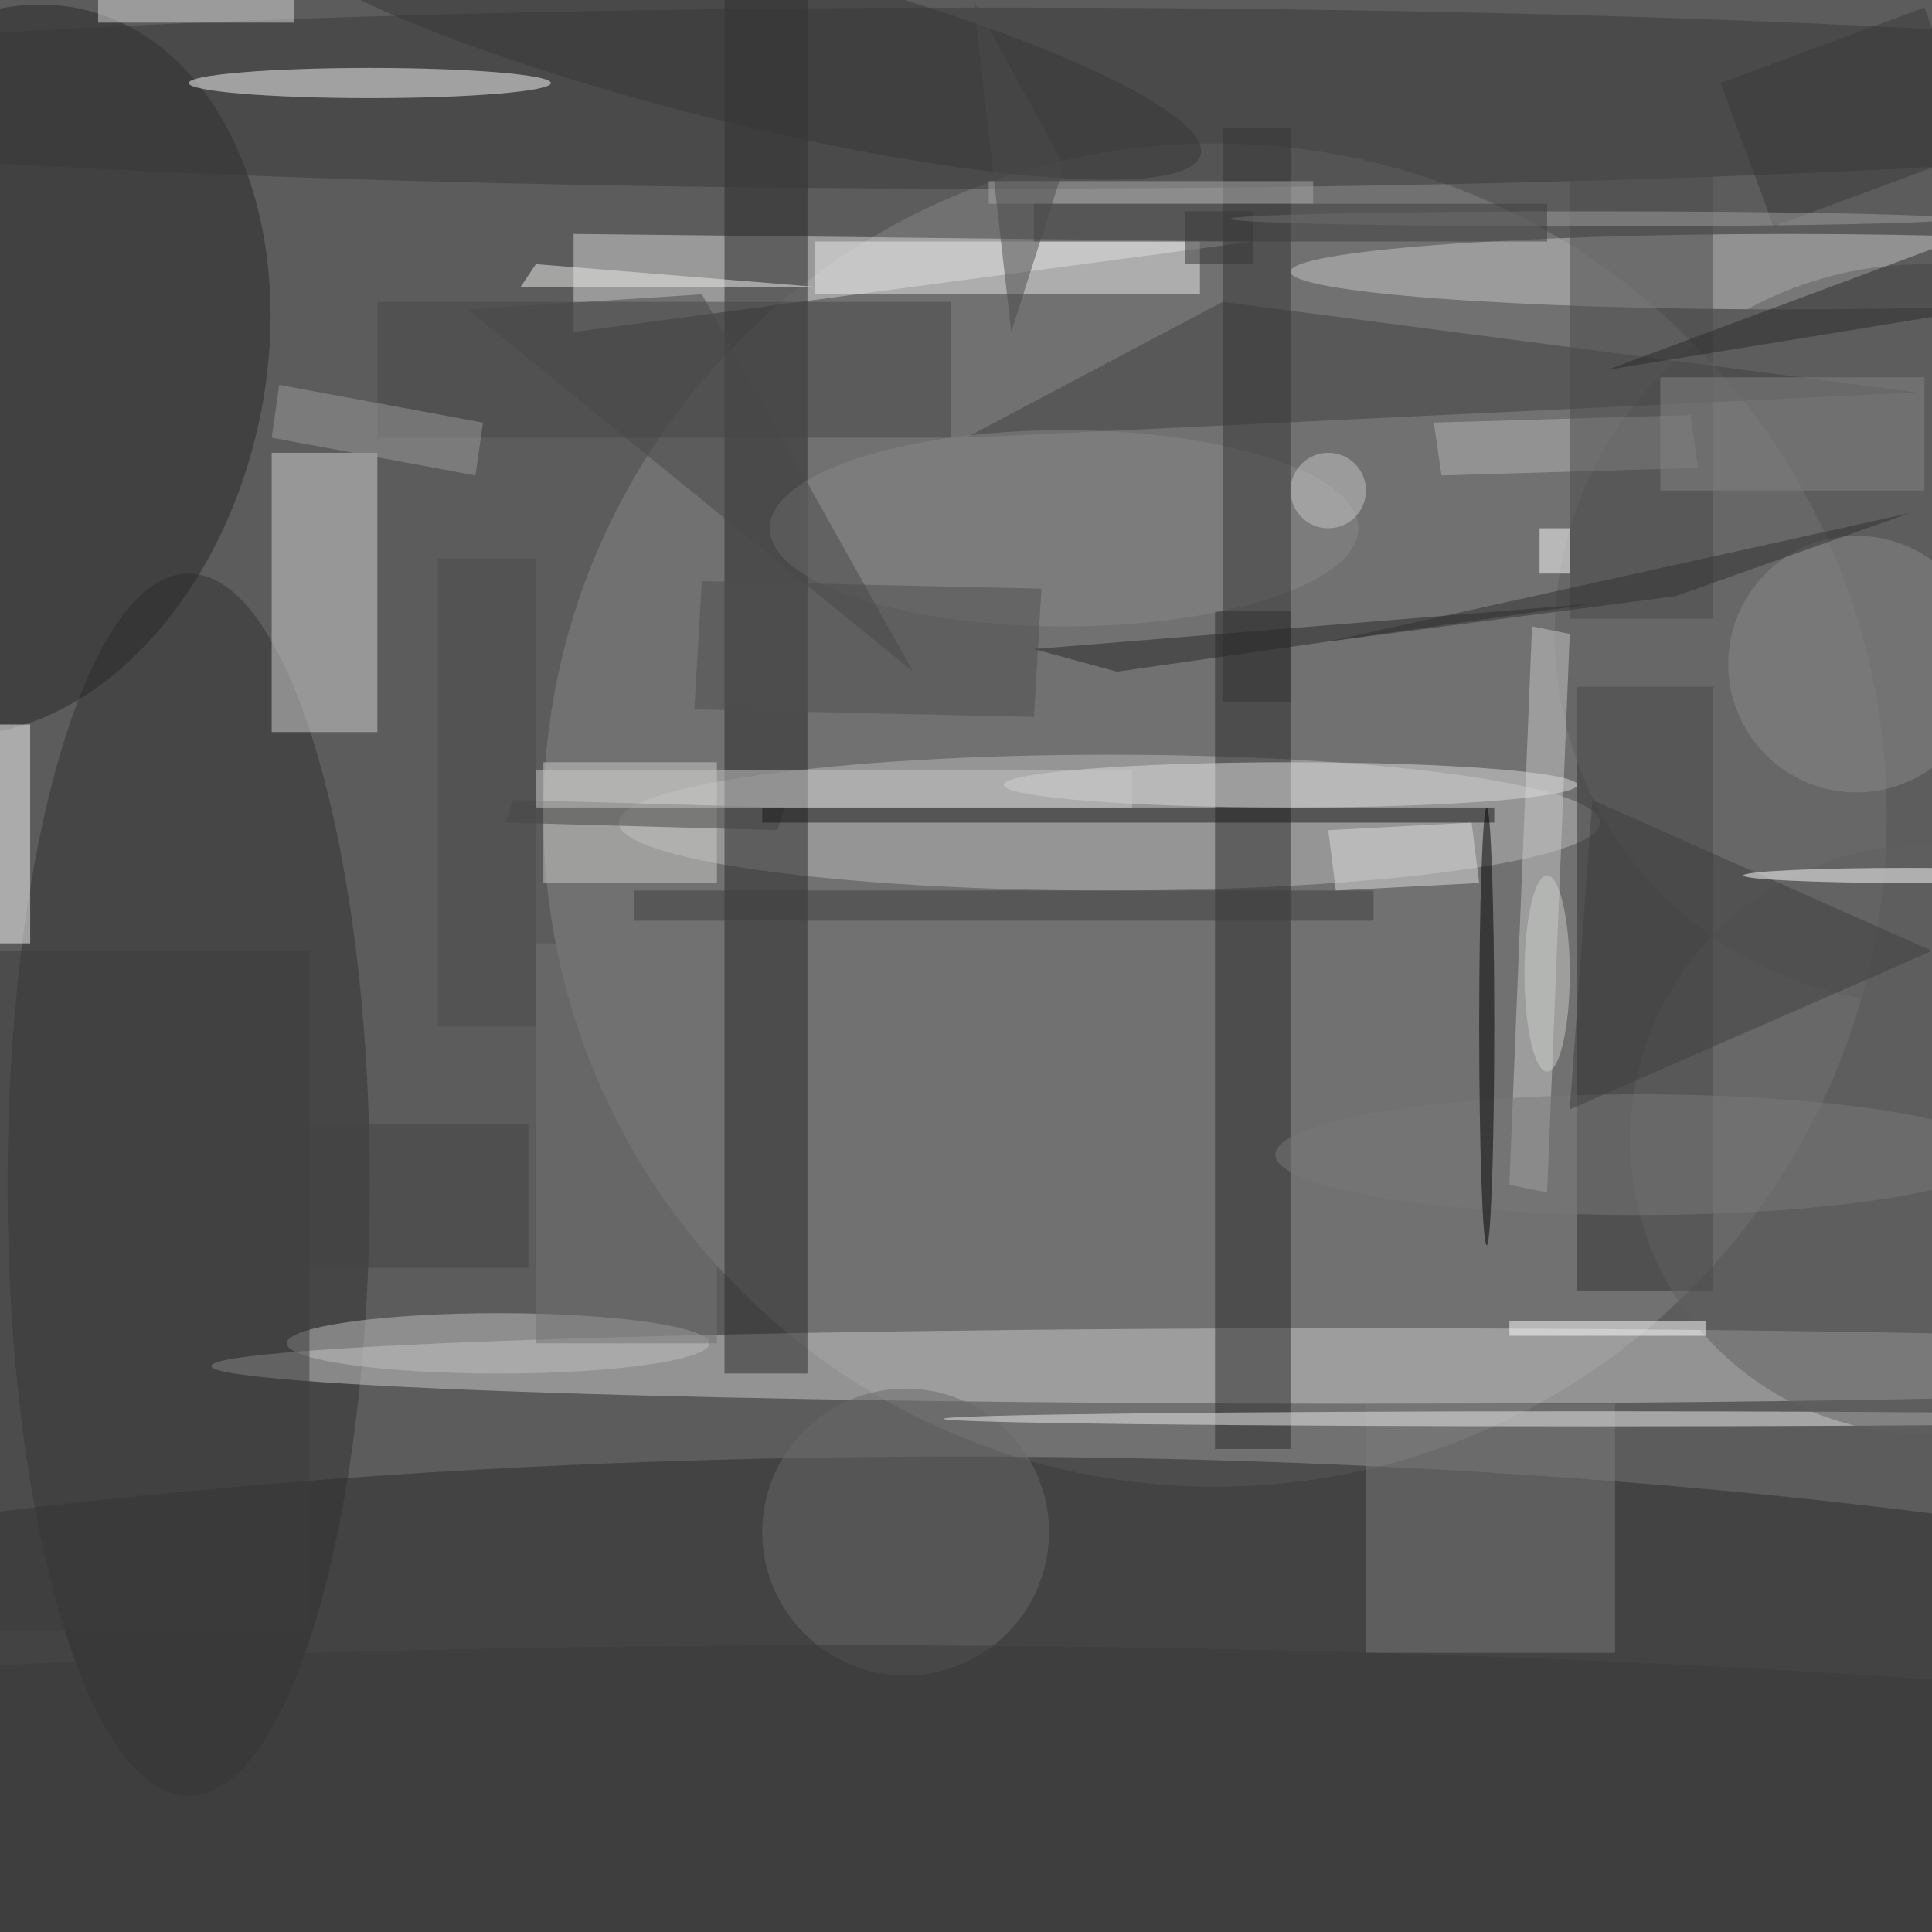
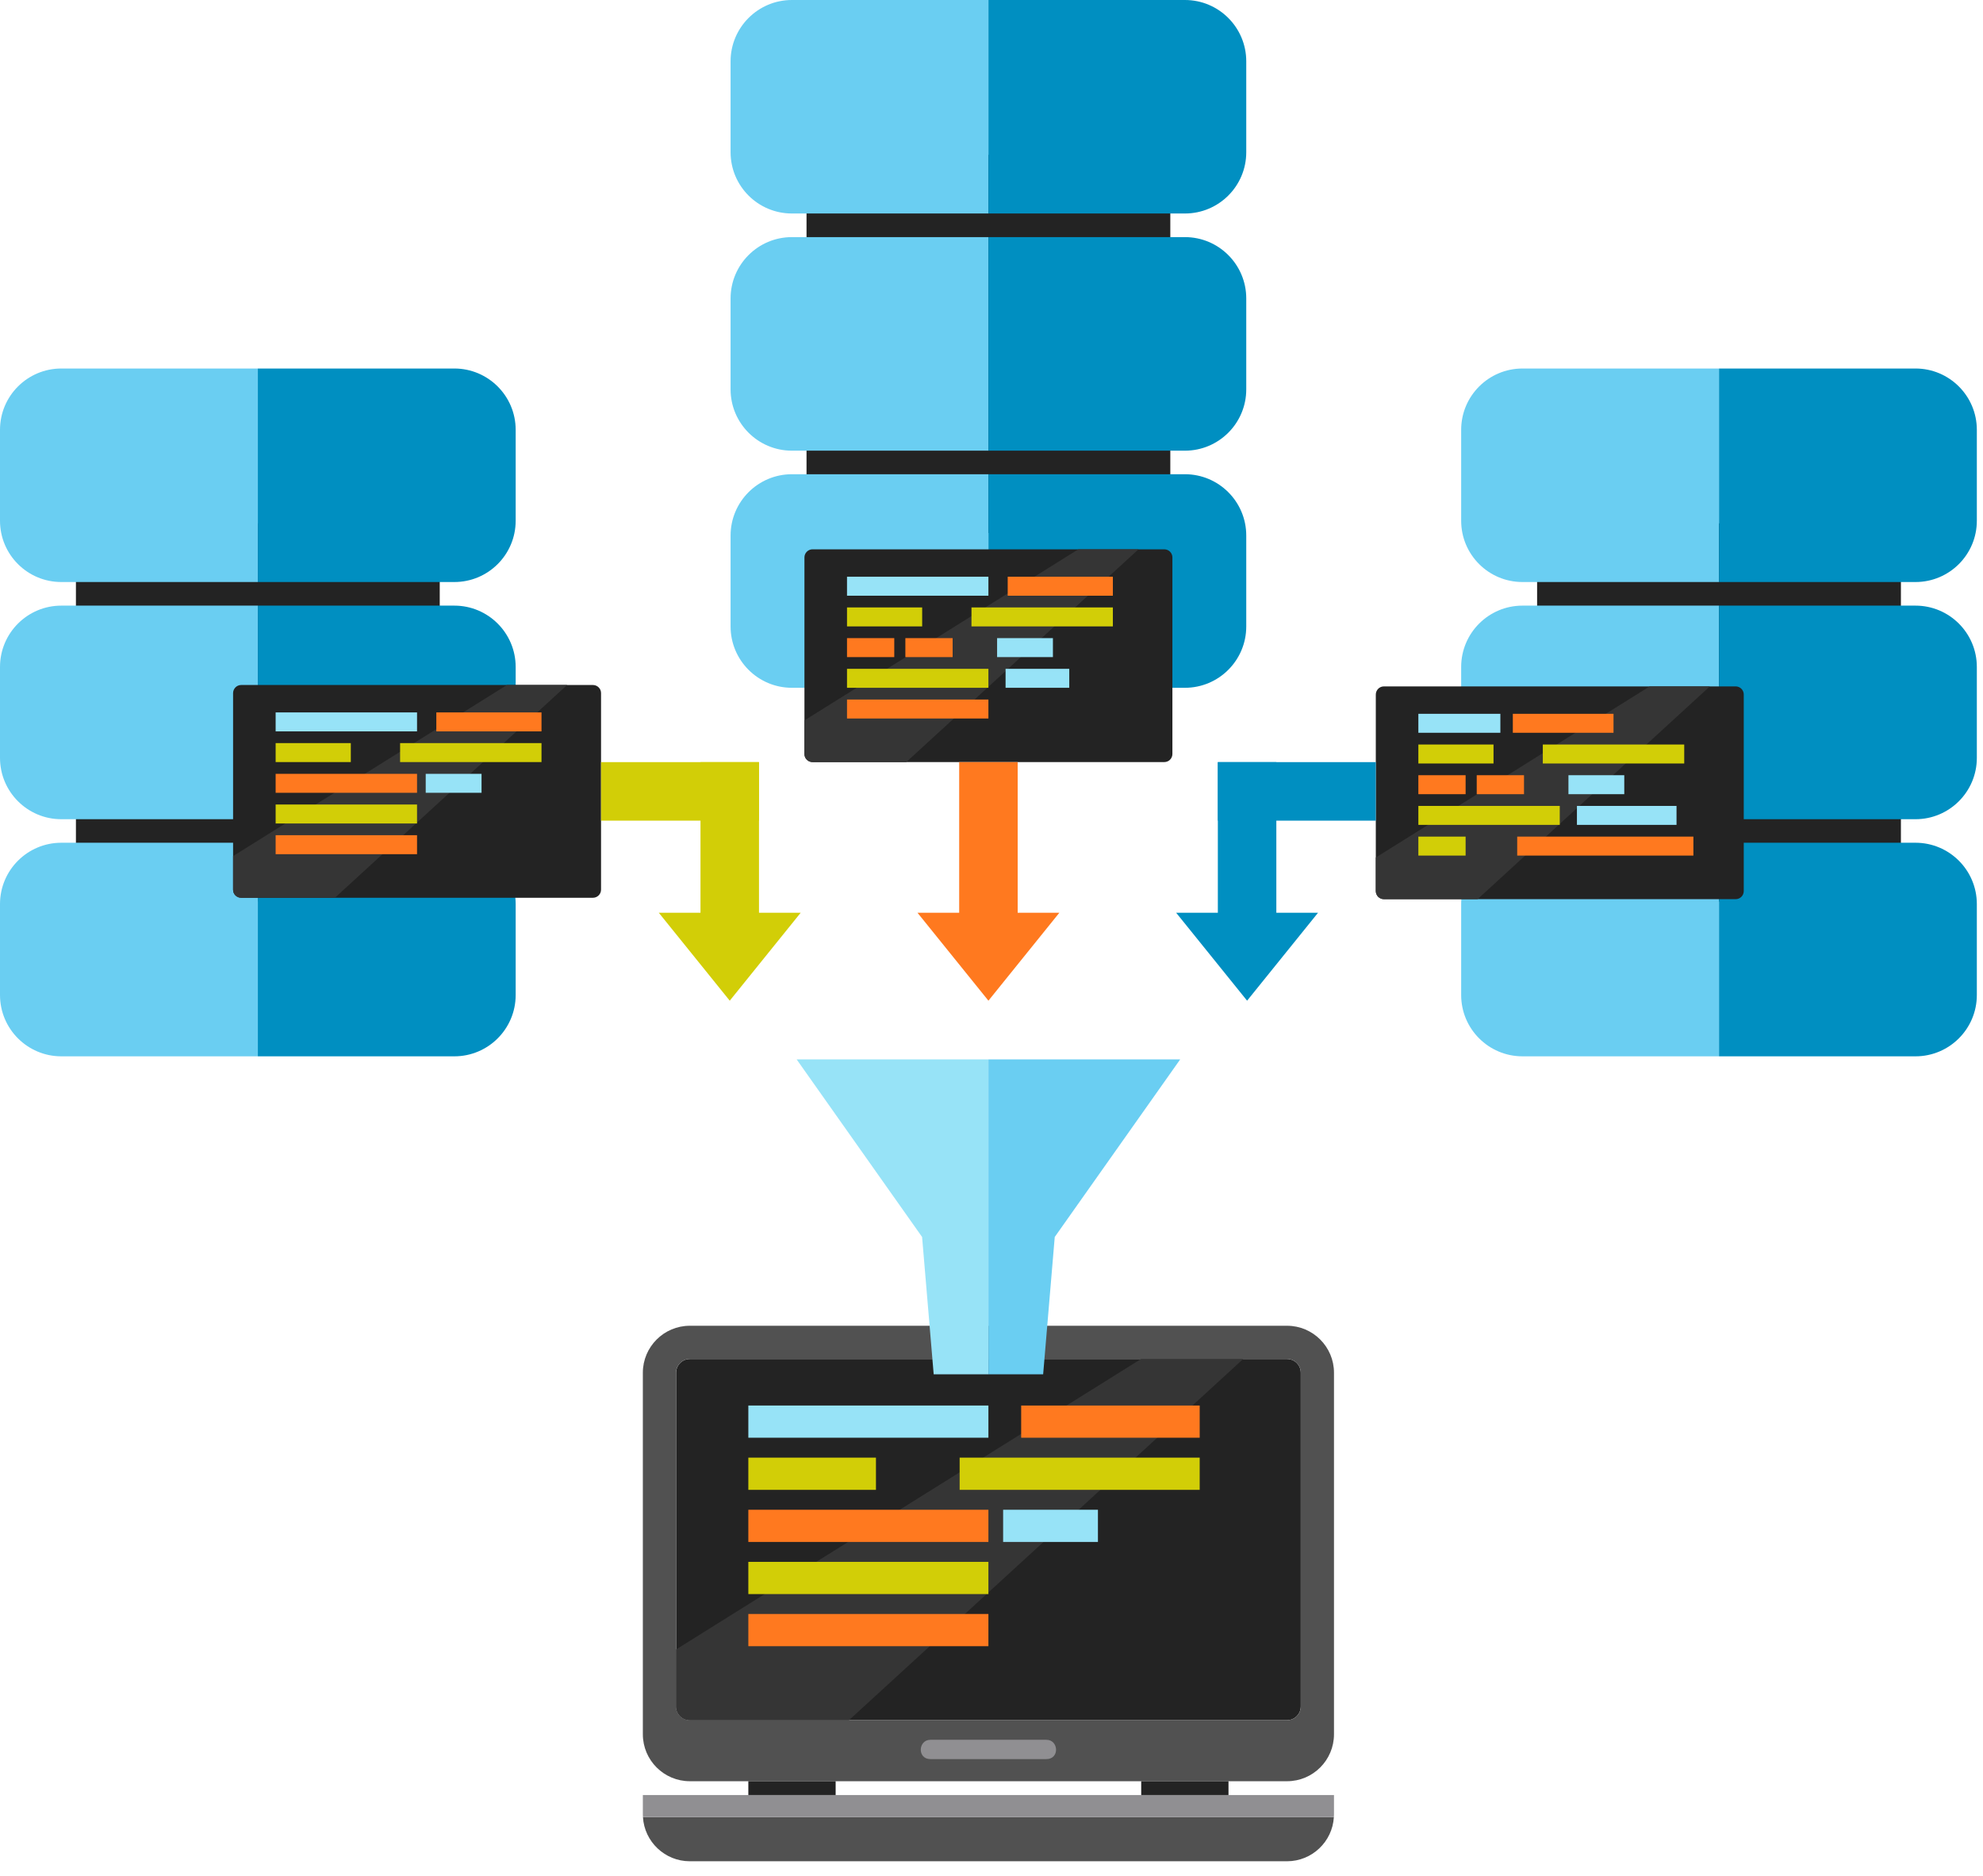
- <svg xmlns="http://www.w3.org/2000/svg" version="1.2" baseProfile="tiny" width="256" height="256" viewBox="0 0 256 256">
-   <rect x="0" y="0" width="256" height="256" id="0" fill="rgb(92,92,92)" fill-opacity="1" />
-   <circle cx="161" cy="108" r="89" id="1" fill="rgb(133,133,133)" fill-opacity="0.502" />
-   <ellipse cx="127" cy="248" rx="255" ry="55" id="2" fill="rgb(42,42,42)" fill-opacity="0.502" />
-   <ellipse cx="25" cy="157" rx="24" ry="81" id="3" fill="rgb(49,49,49)" fill-opacity="0.502" />
-   <rect x="36" y="60" width="14" height="37" id="4" fill="rgb(209,210,210)" fill-opacity="0.502" />
-   <g transform="translate(147 109) rotate(0) scale(65 9)">
-     <ellipse cx="0" cy="0" rx="1" ry="1" id="5" fill="rgb(186,186,186)" fill-opacity="0.502" />
+ <svg xmlns="http://www.w3.org/2000/svg" width="100%" height="100%" viewBox="0 0 111 105" version="1.1" xml:space="preserve" style="fill-rule:evenodd;clip-rule:evenodd;stroke-linejoin:round;stroke-miterlimit:1.414;">
+   <g transform="matrix(1,0,0,1,-20.7009,-11.464)">
+     <g transform="matrix(1,0,0,1,-63.7941,-238)">
+       <rect x="129.641" y="258.13" width="20.363" height="21.166" style="fill:rgb(35,35,35);fill-rule:nonzero;" />
+     </g>
+     <g transform="matrix(1,0,0,1,-63.7941,-238)">
+       <path d="M139.823,249.464L139.823,261.414L128.822,261.414C126.928,261.414 125.39,259.881 125.39,257.983L125.39,252.896C125.39,251.001 126.928,249.464 128.822,249.464L139.823,249.464Z" style="fill:rgb(106,206,242);fill-rule:nonzero;" />
+     </g>
+     <g transform="matrix(1,0,0,1,-63.7941,-238)">
+       <path d="M139.823,262.736L139.823,274.69L128.822,274.69C126.928,274.69 125.39,273.153 125.39,271.258L125.39,266.168C125.39,264.274 126.928,262.736 128.822,262.736L139.823,262.736Z" style="fill:rgb(106,206,242);fill-rule:nonzero;" />
+     </g>
+     <g transform="matrix(1,0,0,1,-63.7941,-238)">
+       <path d="M139.823,276.008L139.823,287.962L128.822,287.962C126.928,287.962 125.39,286.425 125.39,284.53L125.39,279.44C125.39,277.546 126.928,276.008 128.822,276.008L139.823,276.008Z" style="fill:rgb(106,206,242);fill-rule:nonzero;" />
+     </g>
+     <g transform="matrix(1,0,0,1,-63.7941,-238)">
+       <path d="M154.255,252.896L154.255,257.983C154.255,259.881 152.717,261.414 150.823,261.414L139.823,261.414L139.823,249.464L150.823,249.464C152.717,249.464 154.255,251.001 154.255,252.896Z" style="fill:rgb(0,143,193);fill-rule:nonzero;" />
+     </g>
+     <g transform="matrix(1,0,0,1,-63.7941,-238)">
+       <path d="M154.255,266.168L154.255,271.258C154.255,273.153 152.717,274.69 150.823,274.69L139.823,274.69L139.823,262.736L150.823,262.736C152.717,262.736 154.255,264.274 154.255,266.168Z" style="fill:rgb(0,143,193);fill-rule:nonzero;" />
+     </g>
+     <g transform="matrix(1,0,0,1,-63.7941,-238)">
+       <path d="M154.255,279.44L154.255,284.53C154.255,286.425 152.717,287.962 150.823,287.962L139.823,287.962L139.823,276.008L150.823,276.008C152.717,276.008 154.255,277.546 154.255,279.44Z" style="fill:rgb(0,143,193);fill-rule:nonzero;" />
+     </g>
+     <g transform="matrix(1,0,0,1,-63.7941,-238)">
+       <rect x="88.745" y="278.757" width="20.365" height="21.166" style="fill:rgb(35,35,35);fill-rule:nonzero;" />
+     </g>
+     <g transform="matrix(1,0,0,1,-63.7941,-238)">
+       <path d="M98.927,270.091L98.927,282.042L87.927,282.042C86.032,282.042 84.495,280.508 84.495,278.61L84.495,273.523C84.495,271.629 86.032,270.091 87.927,270.091L98.927,270.091Z" style="fill:rgb(106,206,242);fill-rule:nonzero;" />
+     </g>
+     <g transform="matrix(1,0,0,1,-63.7941,-238)">
+       <path d="M98.927,283.363L98.927,295.318L87.927,295.318C86.032,295.318 84.495,293.78 84.495,291.885L84.495,286.796C84.495,284.901 86.032,283.363 87.927,283.363L98.927,283.363Z" style="fill:rgb(106,206,242);fill-rule:nonzero;" />
+     </g>
+     <g transform="matrix(1,0,0,1,-63.7941,-238)">
+       <path d="M98.927,296.635L98.927,308.59L87.927,308.59C86.032,308.59 84.495,307.052 84.495,305.158L84.495,300.068C84.495,298.173 86.032,296.635 87.927,296.635L98.927,296.635Z" style="fill:rgb(106,206,242);fill-rule:nonzero;" />
+     </g>
+     <g transform="matrix(1,0,0,1,-63.7941,-238)">
+       <path d="M113.36,273.523L113.36,278.61C113.36,280.508 111.822,282.042 109.928,282.042L98.927,282.042L98.927,270.091L109.928,270.091C111.822,270.091 113.36,271.629 113.36,273.523Z" style="fill:rgb(0,143,193);fill-rule:nonzero;" />
+     </g>
+     <g transform="matrix(1,0,0,1,-63.7941,-238)">
+       <path d="M113.36,286.796L113.36,291.885C113.36,293.78 111.822,295.318 109.928,295.318L98.927,295.318L98.927,283.363L109.928,283.363C111.822,283.363 113.36,284.901 113.36,286.796Z" style="fill:rgb(0,143,193);fill-rule:nonzero;" />
+     </g>
+     <g transform="matrix(1,0,0,1,-63.7941,-238)">
+       <path d="M113.36,300.068L113.36,305.158C113.36,307.052 111.822,308.59 109.928,308.59L98.927,308.59L98.927,296.635L109.928,296.635C111.822,296.635 113.36,298.173 113.36,300.068Z" style="fill:rgb(0,143,193);fill-rule:nonzero;" />
+     </g>
+     <g transform="matrix(1,0,0,1,-63.7941,-238)">
+       <rect x="170.536" y="278.757" width="20.364" height="21.166" style="fill:rgb(35,35,35);fill-rule:nonzero;" />
+     </g>
+     <g transform="matrix(1,0,0,1,-63.7941,-238)">
+       <path d="M180.718,270.091L180.718,282.042L169.717,282.042C167.822,282.042 166.285,280.508 166.285,278.61L166.285,273.523C166.285,271.629 167.822,270.091 169.717,270.091L180.718,270.091Z" style="fill:rgb(106,206,242);fill-rule:nonzero;" />
+     </g>
+     <g transform="matrix(1,0,0,1,-63.7941,-238)">
+       <path d="M180.718,283.363L180.718,295.318L169.717,295.318C167.822,295.318 166.285,293.78 166.285,291.885L166.285,286.796C166.285,284.901 167.822,283.363 169.717,283.363L180.718,283.363Z" style="fill:rgb(106,206,242);fill-rule:nonzero;" />
+     </g>
+     <g transform="matrix(1,0,0,1,-63.7941,-238)">
+       <path d="M180.718,296.635L180.718,308.59L169.717,308.59C167.822,308.59 166.285,307.052 166.285,305.158L166.285,300.068C166.285,298.173 167.822,296.635 169.717,296.635L180.718,296.635Z" style="fill:rgb(106,206,242);fill-rule:nonzero;" />
+     </g>
+     <g transform="matrix(1,0,0,1,-63.7941,-238)">
+       <path d="M195.15,273.523L195.15,278.61C195.15,280.508 193.612,282.042 191.717,282.042L180.718,282.042L180.718,270.091L191.717,270.091C193.612,270.091 195.15,271.629 195.15,273.523Z" style="fill:rgb(0,143,193);fill-rule:nonzero;" />
+     </g>
+     <g transform="matrix(1,0,0,1,-63.7941,-238)">
+       <path d="M195.15,286.796L195.15,291.885C195.15,293.78 193.612,295.318 191.717,295.318L180.718,295.318L180.718,283.363L191.717,283.363C193.612,283.363 195.15,284.901 195.15,286.796Z" style="fill:rgb(0,143,193);fill-rule:nonzero;" />
+     </g>
+     <g transform="matrix(1,0,0,1,-63.7941,-238)">
+       <path d="M195.15,300.068L195.15,305.158C195.15,307.052 193.612,308.59 191.717,308.59L180.718,308.59L180.718,296.635L191.717,296.635C193.612,296.635 195.15,298.173 195.15,300.068Z" style="fill:rgb(0,143,193);fill-rule:nonzero;" />
+     </g>
+     <g transform="matrix(1,0,0,1,-63.7941,-238)">
+       <path d="M159.159,351.174C159.08,352.55 157.933,353.645 156.538,353.645L123.107,353.645C121.713,353.645 120.564,352.55 120.485,351.174L159.159,351.174Z" style="fill:rgb(81,81,81);fill-rule:nonzero;" />
+     </g>
+     <g transform="matrix(1,0,0,1,-63.7941,-238)">
+       <path d="M157.307,326.299L157.307,344.98C157.307,345.405 156.961,345.749 156.539,345.749L123.108,345.749C122.686,345.749 122.345,345.408 122.34,344.988L122.34,326.3C122.34,325.894 122.673,325.531 123.108,325.531L156.539,325.531C156.961,325.531 157.307,325.874 157.307,326.299Z" style="fill:rgb(35,35,35);fill-rule:nonzero;" />
+     </g>
+     <g transform="matrix(1,0,0,1,-63.7941,-238)">
+       <path d="M122.339,326.299C122.339,325.898 122.671,325.531 123.108,325.531L156.538,325.531C156.961,325.531 157.307,325.875 157.307,326.299L157.307,344.98C157.307,345.405 156.961,345.749 156.538,345.749L123.108,345.749C122.686,345.749 122.344,345.408 122.34,344.988C122.34,344.986 122.339,344.983 122.339,344.98L122.339,326.299ZM156.538,323.671L123.108,323.671C121.659,323.671 120.479,324.851 120.479,326.299L120.479,346.537C120.479,347.987 121.659,349.165 123.108,349.165L156.538,349.165C157.988,349.165 159.166,347.987 159.166,346.537L159.166,326.299C159.166,324.851 157.988,323.671 156.538,323.671Z" style="fill:rgb(81,81,81);fill-rule:nonzero;" />
+     </g>
+     <g transform="matrix(1,0,0,1,-63.7941,-238)">
+       <path d="M154.084,325.531L132.017,345.749L123.108,345.749C122.686,345.749 122.345,345.408 122.34,344.988L122.34,341.789L148.366,325.531L154.084,325.531Z" style="fill:rgb(53,53,53);fill-rule:nonzero;" />
+     </g>
+     <g transform="matrix(1,0,0,1,-63.7941,-238)">
+       <path d="M143.067,347.927L136.577,347.927C135.826,347.927 135.886,346.846 136.577,346.846L143.067,346.846C143.759,346.846 143.819,347.927 143.067,347.927Z" style="fill:rgb(144,143,146);fill-rule:nonzero;" />
+     </g>
+     <g transform="matrix(1,0,0,1,-63.7941,-238)">
+       <path d="M159.166,349.938L159.166,351.017C159.166,351.07 159.164,351.123 159.159,351.174L120.485,351.174C120.481,351.123 120.479,351.07 120.479,351.017L120.479,349.938L159.166,349.938Z" style="fill:rgb(144,143,146);fill-rule:nonzero;" />
+     </g>
+     <g transform="matrix(1,0,0,1,-63.7941,-238)">
+       <rect x="126.384" y="349.165" width="4.887" height="0.773" style="fill:rgb(35,35,35);fill-rule:nonzero;" />
+     </g>
+     <g transform="matrix(1,0,0,1,-63.7941,-238)">
+       <rect x="148.375" y="349.165" width="4.886" height="0.773" style="fill:rgb(35,35,35);fill-rule:nonzero;" />
+     </g>
+     <g transform="matrix(1,0,0,1,-63.7941,-238)">
+       <rect x="126.384" y="328.136" width="13.438" height="1.802" style="fill:rgb(151,227,247);fill-rule:nonzero;" />
+     </g>
+     <g transform="matrix(1,0,0,1,-63.7941,-238)">
+       <rect x="141.656" y="328.136" width="9.993" height="1.802" style="fill:rgb(255,121,31);fill-rule:nonzero;" />
+     </g>
+     <g transform="matrix(1,0,0,1,-63.7941,-238)">
+       <rect x="126.384" y="331.053" width="7.143" height="1.803" style="fill:rgb(210,206,7);fill-rule:nonzero;" />
+     </g>
+     <g transform="matrix(1,0,0,1,-63.7941,-238)">
+       <rect x="138.212" y="331.053" width="13.437" height="1.803" style="fill:rgb(210,206,7);fill-rule:nonzero;" />
+     </g>
+     <g transform="matrix(1,0,0,1,-63.7941,-238)">
+       <rect x="126.384" y="333.97" width="13.438" height="1.802" style="fill:rgb(255,121,31);fill-rule:nonzero;" />
+     </g>
+     <g transform="matrix(1,0,0,1,-63.7941,-238)">
+       <rect x="140.646" y="333.97" width="5.307" height="1.802" style="fill:rgb(151,227,247);fill-rule:nonzero;" />
+     </g>
+     <g transform="matrix(1,0,0,1,-63.7941,-238)">
+       <rect x="126.384" y="336.887" width="13.438" height="1.803" style="fill:rgb(210,206,7);fill-rule:nonzero;" />
+     </g>
+     <g transform="matrix(1,0,0,1,-63.7941,-238)">
+       <rect x="126.384" y="339.804" width="13.438" height="1.803" style="fill:rgb(255,121,31);fill-rule:nonzero;" />
+     </g>
+     <g transform="matrix(1,0,0,1,-63.7941,-238)">
+       <path d="M150.121,280.663L150.121,291.668C150.121,291.918 149.917,292.12 149.668,292.12L129.977,292.12C129.728,292.12 129.526,291.919 129.524,291.672L129.524,280.664C129.524,280.425 129.72,280.211 129.977,280.211L149.668,280.211C149.917,280.211 150.121,280.414 150.121,280.663Z" style="fill:rgb(35,35,35);fill-rule:nonzero;" />
+     </g>
+     <g transform="matrix(1,0,0,1,-63.7941,-238)">
+       <path d="M148.223,280.211L135.224,292.12L129.977,292.12C129.728,292.12 129.526,291.919 129.524,291.672L129.524,289.788L144.855,280.211L148.223,280.211Z" style="fill:rgb(53,53,53);fill-rule:nonzero;" />
+     </g>
+     <g transform="matrix(1,0,0,1,-63.7941,-238)">
+       <rect x="131.907" y="281.745" width="7.915" height="1.063" style="fill:rgb(151,227,247);fill-rule:nonzero;" />
+     </g>
+     <g transform="matrix(1,0,0,1,-63.7941,-238)">
+       <rect x="140.902" y="281.745" width="5.887" height="1.063" style="fill:rgb(255,121,31);fill-rule:nonzero;" />
+     </g>
+     <g transform="matrix(1,0,0,1,-63.7941,-238)">
+       <rect x="131.907" y="283.464" width="4.207" height="1.062" style="fill:rgb(210,206,7);fill-rule:nonzero;" />
+     </g>
+     <g transform="matrix(1,0,0,1,-63.7941,-238)">
+       <rect x="138.874" y="283.464" width="7.915" height="1.062" style="fill:rgb(210,206,7);fill-rule:nonzero;" />
+     </g>
+     <g transform="matrix(1,0,0,1,-63.7941,-238)">
+       <rect x="131.907" y="285.182" width="2.645" height="1.062" style="fill:rgb(255,121,31);fill-rule:nonzero;" />
+     </g>
+     <g transform="matrix(1,0,0,1,-63.7941,-238)">
+       <rect x="135.174" y="285.182" width="2.645" height="1.062" style="fill:rgb(255,121,31);fill-rule:nonzero;" />
+     </g>
+     <g transform="matrix(1,0,0,1,-63.7941,-238)">
+       <rect x="140.308" y="285.182" width="3.125" height="1.062" style="fill:rgb(151,227,247);fill-rule:nonzero;" />
+     </g>
+     <g transform="matrix(1,0,0,1,-63.7941,-238)">
+       <rect x="131.907" y="286.9" width="7.915" height="1.062" style="fill:rgb(210,206,7);fill-rule:nonzero;" />
+     </g>
+     <g transform="matrix(1,0,0,1,-63.7941,-238)">
+       <rect x="140.783" y="286.9" width="3.565" height="1.062" style="fill:rgb(151,227,247);fill-rule:nonzero;" />
+     </g>
+     <g transform="matrix(1,0,0,1,-63.7941,-238)">
+       <rect x="131.907" y="288.619" width="7.915" height="1.062" style="fill:rgb(255,121,31);fill-rule:nonzero;" />
+     </g>
+     <g transform="matrix(1,0,0,1,-63.7941,-238)">
+       <path d="M118.139,288.258L118.139,299.262C118.139,299.512 117.935,299.715 117.686,299.715L97.994,299.715C97.745,299.715 97.544,299.514 97.542,299.267L97.542,288.259C97.542,288.02 97.738,287.806 97.994,287.806L117.686,287.806C117.935,287.806 118.139,288.009 118.139,288.258Z" style="fill:rgb(35,35,35);fill-rule:nonzero;" />
+     </g>
+     <g transform="matrix(1,0,0,1,-63.7941,-238)">
+       <path d="M116.24,287.806L103.242,299.715L97.994,299.715C97.745,299.715 97.544,299.514 97.542,299.267L97.542,297.383L112.872,287.806L116.24,287.806Z" style="fill:rgb(53,53,53);fill-rule:nonzero;" />
+     </g>
+     <g transform="matrix(1,0,0,1,-63.7941,-238)">
+       <rect x="99.924" y="289.34" width="7.915" height="1.062" style="fill:rgb(151,227,247);fill-rule:nonzero;" />
+     </g>
+     <g transform="matrix(1,0,0,1,-63.7941,-238)">
+       <rect x="108.919" y="289.34" width="5.887" height="1.062" style="fill:rgb(255,121,31);fill-rule:nonzero;" />
+     </g>
+     <g transform="matrix(1,0,0,1,-63.7941,-238)">
+       <rect x="99.924" y="291.058" width="4.208" height="1.062" style="fill:rgb(210,206,7);fill-rule:nonzero;" />
+     </g>
+     <g transform="matrix(1,0,0,1,-63.7941,-238)">
+       <rect x="106.891" y="291.058" width="7.915" height="1.062" style="fill:rgb(210,206,7);fill-rule:nonzero;" />
+     </g>
+     <g transform="matrix(1,0,0,1,-63.7941,-238)">
+       <rect x="99.924" y="292.778" width="7.915" height="1.061" style="fill:rgb(255,121,31);fill-rule:nonzero;" />
+     </g>
+     <g transform="matrix(1,0,0,1,-63.7941,-238)">
+       <rect x="108.325" y="292.778" width="3.125" height="1.061" style="fill:rgb(151,227,247);fill-rule:nonzero;" />
+     </g>
+     <g transform="matrix(1,0,0,1,-63.7941,-238)">
+       <rect x="99.924" y="294.495" width="7.915" height="1.062" style="fill:rgb(210,206,7);fill-rule:nonzero;" />
+     </g>
+     <g transform="matrix(1,0,0,1,-63.7941,-238)">
+       <rect x="99.924" y="296.213" width="7.915" height="1.063" style="fill:rgb(255,121,31);fill-rule:nonzero;" />
+     </g>
+     <g transform="matrix(1,0,0,1,-63.7941,-238)">
+       <path d="M182.103,288.336L182.103,299.341C182.103,299.591 181.9,299.793 181.651,299.793L161.959,299.793C161.71,299.793 161.51,299.592 161.507,299.345L161.507,288.338C161.507,288.098 161.703,287.884 161.959,287.884L181.651,287.884C181.9,287.884 182.103,288.087 182.103,288.336Z" style="fill:rgb(35,35,35);fill-rule:nonzero;" />
+     </g>
+     <g transform="matrix(1,0,0,1,-63.7941,-238)">
+       <path d="M180.205,287.884L167.206,299.793L161.959,299.793C161.71,299.793 161.51,299.592 161.507,299.345L161.507,297.461L176.837,287.884L180.205,287.884Z" style="fill:rgb(53,53,53);fill-rule:nonzero;" />
+     </g>
+     <g transform="matrix(1,0,0,1,-63.7941,-238)">
+       <rect x="163.889" y="289.418" width="4.59" height="1.062" style="fill:rgb(151,227,247);fill-rule:nonzero;" />
+     </g>
+     <g transform="matrix(1,0,0,1,-63.7941,-238)">
+       <rect x="169.177" y="289.418" width="5.636" height="1.062" style="fill:rgb(255,121,31);fill-rule:nonzero;" />
+     </g>
+     <g transform="matrix(1,0,0,1,-63.7941,-238)">
+       <rect x="163.889" y="291.137" width="4.207" height="1.062" style="fill:rgb(210,206,7);fill-rule:nonzero;" />
+     </g>
+     <g transform="matrix(1,0,0,1,-63.7941,-238)">
+       <rect x="170.855" y="291.137" width="7.916" height="1.062" style="fill:rgb(210,206,7);fill-rule:nonzero;" />
+     </g>
+     <g transform="matrix(1,0,0,1,-63.7941,-238)">
+       <rect x="163.889" y="292.855" width="2.645" height="1.062" style="fill:rgb(255,121,31);fill-rule:nonzero;" />
+     </g>
+     <g transform="matrix(1,0,0,1,-63.7941,-238)">
+       <rect x="163.889" y="296.292" width="2.645" height="1.062" style="fill:rgb(210,206,7);fill-rule:nonzero;" />
+     </g>
+     <g transform="matrix(1,0,0,1,-63.7941,-238)">
+       <rect x="167.156" y="292.855" width="2.646" height="1.062" style="fill:rgb(255,121,31);fill-rule:nonzero;" />
+     </g>
+     <g transform="matrix(1,0,0,1,-63.7941,-238)">
+       <rect x="172.29" y="292.855" width="3.125" height="1.062" style="fill:rgb(151,227,247);fill-rule:nonzero;" />
+     </g>
+     <g transform="matrix(1,0,0,1,-63.7941,-238)">
+       <rect x="163.889" y="294.574" width="7.915" height="1.061" style="fill:rgb(210,206,7);fill-rule:nonzero;" />
+     </g>
+     <g transform="matrix(1,0,0,1,-63.7941,-238)">
+       <rect x="172.765" y="294.574" width="5.575" height="1.061" style="fill:rgb(151,227,247);fill-rule:nonzero;" />
+     </g>
+     <g transform="matrix(1,0,0,1,-63.7941,-238)">
+       <rect x="169.422" y="296.292" width="9.862" height="1.062" style="fill:rgb(255,121,31);fill-rule:nonzero;" />
+     </g>
+     <g transform="matrix(1,0,0,1,-63.7941,-238)">
+       <path d="M129.088,308.762L136.11,318.702L136.759,326.39L139.823,326.39L139.823,308.762L129.088,308.762Z" style="fill:rgb(151,227,247);fill-rule:nonzero;" />
+     </g>
+     <g transform="matrix(1,0,0,1,-63.7941,-238)">
+       <path d="M150.557,308.762L143.535,318.702L142.886,326.39L139.823,326.39L139.823,308.762L150.557,308.762Z" style="fill:rgb(106,206,242);fill-rule:nonzero;" />
+     </g>
+     <g transform="matrix(1,0,0,1,-63.7941,-238)">
+       <rect x="138.186" y="292.123" width="3.274" height="8.842" style="fill:rgb(255,121,31);fill-rule:nonzero;" />
+     </g>
+     <g transform="matrix(1,0,0,1,-63.7941,-238)">
+       <path d="M139.823,305.476L135.853,300.555L143.792,300.555L139.823,305.476Z" style="fill:rgb(255,121,31);fill-rule:nonzero;" />
+     </g>
+     <g transform="matrix(1,0,0,1,-63.7941,-238)">
+       <rect x="152.665" y="292.123" width="3.274" height="8.842" style="fill:rgb(0,143,193);fill-rule:nonzero;" />
+     </g>
+     <g transform="matrix(1,0,0,1,-63.7941,-238)">
+       <rect x="152.665" y="292.123" width="8.842" height="3.275" style="fill:rgb(0,143,193);fill-rule:nonzero;" />
+     </g>
+     <g transform="matrix(1,0,0,1,-63.7941,-238)">
+       <path d="M154.302,305.476L150.332,300.555L158.272,300.555L154.302,305.476Z" style="fill:rgb(0,143,193);fill-rule:nonzero;" />
+     </g>
+     <g transform="matrix(1,0,0,1,-63.7941,-238)">
+       <rect x="123.706" y="292.123" width="3.274" height="8.842" style="fill:rgb(210,206,7);fill-rule:nonzero;" />
+     </g>
+     <g transform="matrix(1,0,0,1,-63.7941,-238)">
+       <rect x="118.139" y="292.123" width="8.841" height="3.275" style="fill:rgb(210,206,7);fill-rule:nonzero;" />
+     </g>
+     <g transform="matrix(1,0,0,1,-63.7941,-238)">
+       <path d="M125.343,305.476L129.313,300.555L121.373,300.555L125.343,305.476Z" style="fill:rgb(210,206,7);fill-rule:nonzero;" />
+     </g>
  </g>
-   <polygon points="76,44 76,31 166,32" id="6" fill="rgb(214,214,213)" fill-opacity="0.502" />
-   <ellipse cx="180" cy="181" rx="152" ry="5" id="7" fill="rgb(202,202,202)" fill-opacity="0.502" />
-   <g transform="translate(0 49) rotate(283) scale(49 35)">
-     <ellipse cx="0" cy="0" rx="1" ry="1" id="8" fill="rgb(39,39,39)" fill-opacity="0.502" />
-   </g>
-   <rect x="96" y="0" width="11" height="182" id="9" fill="rgb(41,41,41)" fill-opacity="0.502" />
-   <rect x="209" y="91" width="18" height="80" id="10" fill="rgb(49,49,49)" fill-opacity="0.502" />
-   <ellipse cx="237" cy="36" rx="66" ry="5" id="11" fill="rgb(197,197,197)" fill-opacity="0.502" />
-   <rect x="0" y="96" width="4" height="29" id="12" fill="rgb(249,249,249)" fill-opacity="0.502" />
-   <ellipse cx="132" cy="13" rx="191" ry="12" id="13" fill="rgb(56,57,56)" fill-opacity="0.502" />
-   <circle cx="120" cy="203" r="19" id="14" fill="rgb(105,105,105)" fill-opacity="0.502" />
-   <rect x="161" y="81" width="10" height="111" id="15" fill="rgb(42,42,42)" fill-opacity="0.502" />
-   <rect x="72" y="101" width="23" height="16" id="16" fill="rgb(203,203,202)" fill-opacity="0.502" />
-   <rect x="181" y="186" width="33" height="33" id="17" fill="rgb(123,123,123)" fill-opacity="0.502" />
-   <circle cx="255" cy="84" r="49" id="18" fill="rgb(94,94,94)" fill-opacity="0.502" />
-   <circle cx="246" cy="88" r="17" id="19" fill="rgb(137,137,137)" fill-opacity="0.502" />
-   <rect x="50" y="40" width="76" height="18" id="20" fill="rgb(70,70,70)" fill-opacity="0.502" />
-   <ellipse cx="66" cy="178" rx="28" ry="4" id="21" fill="rgb(191,191,191)" fill-opacity="0.502" />
-   <polygon points="162,40 128,58 254,52" id="22" fill="rgb(65,65,65)" fill-opacity="0.502" />
-   <polygon points="205,158 200,157 203,83 208,84" id="23" fill="rgb(198,200,198)" fill-opacity="0.502" />
-   <ellipse cx="49" cy="11" rx="24" ry="2" id="24" fill="rgb(247,247,247)" fill-opacity="0.502" />
-   <rect x="0" y="126" width="41" height="90" id="25" fill="rgb(60,60,60)" fill-opacity="0.502" />
-   <polygon points="225,62 191,63 190,56 224,55" id="26" fill="rgb(179,179,179)" fill-opacity="0.502" />
-   <ellipse cx="141" cy="70" rx="39" ry="13" id="27" fill="rgb(136,136,136)" fill-opacity="0.502" />
-   <rect x="162" y="17" width="9" height="76" id="28" fill="rgb(53,53,53)" fill-opacity="0.502" />
-   <ellipse cx="211" cy="188" rx="86" ry="1" id="29" fill="rgb(237,237,237)" fill-opacity="0.502" />
-   <rect x="208" y="16" width="19" height="66" id="30" fill="rgb(74,74,74)" fill-opacity="0.502" />
-   <rect x="108" y="32" width="51" height="7" id="31" fill="rgb(234,234,234)" fill-opacity="0.502" />
-   <polygon points="93,77 138,78 137,95 92,94" id="32" fill="rgb(78,78,78)" fill-opacity="0.502" />
-   <polygon points="103,110 67,109 68,106 104,107" id="33" fill="rgb(66,66,66)" fill-opacity="0.502" />
-   <polygon points="37,51 64,56 63,63 36,58" id="34" fill="rgb(154,154,154)" fill-opacity="0.502" />
-   <circle cx="255" cy="151" r="39" id="35" fill="rgb(96,96,96)" fill-opacity="0.502" />
-   <ellipse cx="217" cy="153" rx="48" ry="8" id="36" fill="rgb(121,120,121)" fill-opacity="0.502" />
-   <g transform="translate(171 104) rotate(90) scale(3 38)">
-     <ellipse cx="0" cy="0" rx="1" ry="1" id="37" fill="rgb(219,219,219)" fill-opacity="0.502" />
-   </g>
-   <rect x="84" y="118" width="98" height="4" id="38" fill="rgb(62,62,62)" fill-opacity="0.502" />
-   <polygon points="256,33 213,49 256,42" id="39" fill="rgb(42,42,42)" fill-opacity="0.502" />
-   <rect x="200" y="175" width="26" height="2" id="40" fill="rgb(255,255,255)" fill-opacity="0.502" />
-   <circle cx="176" cy="65" r="5" id="41" fill="rgb(197,197,197)" fill-opacity="0.502" />
-   <polygon points="255,1 262,20 235,30 228,11" id="42" fill="rgb(56,56,56)" fill-opacity="0.502" />
-   <polygon points="208,147 256,126 211,106" id="43" fill="rgb(62,62,62)" fill-opacity="0.502" />
-   <rect x="58" y="74" width="13" height="62" id="44" fill="rgb(74,74,74)" fill-opacity="0.502" />
-   <rect x="204" y="70" width="4" height="6" id="45" fill="rgb(255,255,255)" fill-opacity="0.502" />
-   <ellipse cx="253" cy="116" rx="22" ry="1" id="46" fill="rgb(255,255,255)" fill-opacity="0.502" />
-   <rect x="157" y="28" width="9" height="7" id="47" fill="rgb(53,53,53)" fill-opacity="0.502" />
-   <rect x="71" y="125" width="24" height="53" id="48" fill="rgb(114,114,114)" fill-opacity="0.502" />
-   <rect x="131" y="24" width="43" height="3" id="49" fill="rgb(168,167,168)" fill-opacity="0.502" />
-   <polygon points="93,39 62,41 121,89" id="50" fill="rgb(73,73,73)" fill-opacity="0.502" />
-   <polygon points="196,117 177,118 176,110 195,109" id="51" fill="rgb(221,221,221)" fill-opacity="0.502" />
-   <rect x="220" y="50" width="35" height="15" id="52" fill="rgb(132,132,132)" fill-opacity="0.502" />
-   <rect x="18" y="149" width="52" height="19" id="53" fill="rgb(67,67,67)" fill-opacity="0.502" />
-   <ellipse cx="112" cy="244" rx="255" ry="26" id="54" fill="rgb(59,59,59)" fill-opacity="0.502" />
-   <polygon points="148,89 137,86 211,80" id="55" fill="rgb(41,41,41)" fill-opacity="0.502" />
-   <ellipse cx="211" cy="29" rx="48" ry="1" id="56" fill="rgb(158,158,158)" fill-opacity="0.502" />
-   <polygon points="176,85 253,68 222,79" id="57" fill="rgb(48,48,48)" fill-opacity="0.502" />
-   <rect x="137" y="27" width="68" height="5" id="58" fill="rgb(61,61,61)" fill-opacity="0.502" />
-   <rect x="101" y="107" width="97" height="2" id="59" fill="rgb(23,23,23)" fill-opacity="0.502" />
-   <rect x="71" y="102" width="79" height="5" id="60" fill="rgb(198,198,198)" fill-opacity="0.502" />
-   <ellipse cx="197" cy="136" rx="1" ry="29" id="61" fill="rgb(0,0,0)" fill-opacity="0.502" />
-   <ellipse cx="205" cy="129" rx="3" ry="13" id="62" fill="rgb(203,206,202)" fill-opacity="0.502" />
-   <rect x="13" y="0" width="26" height="3" id="63" fill="rgb(218,218,218)" fill-opacity="0.502" />
-   <g transform="translate(97 5) rotate(14) scale(64 11)">
-     <ellipse cx="0" cy="0" rx="1" ry="1" id="64" fill="rgb(54,54,54)" fill-opacity="0.502" />
-   </g>
-   <polygon points="129,0 134,44 141,22" id="65" fill="rgb(74,75,75)" fill-opacity="0.502" />
-   <polygon points="71,35 108,38 69,38" id="66" fill="rgb(235,235,233)" fill-opacity="0.502" />
</svg>
